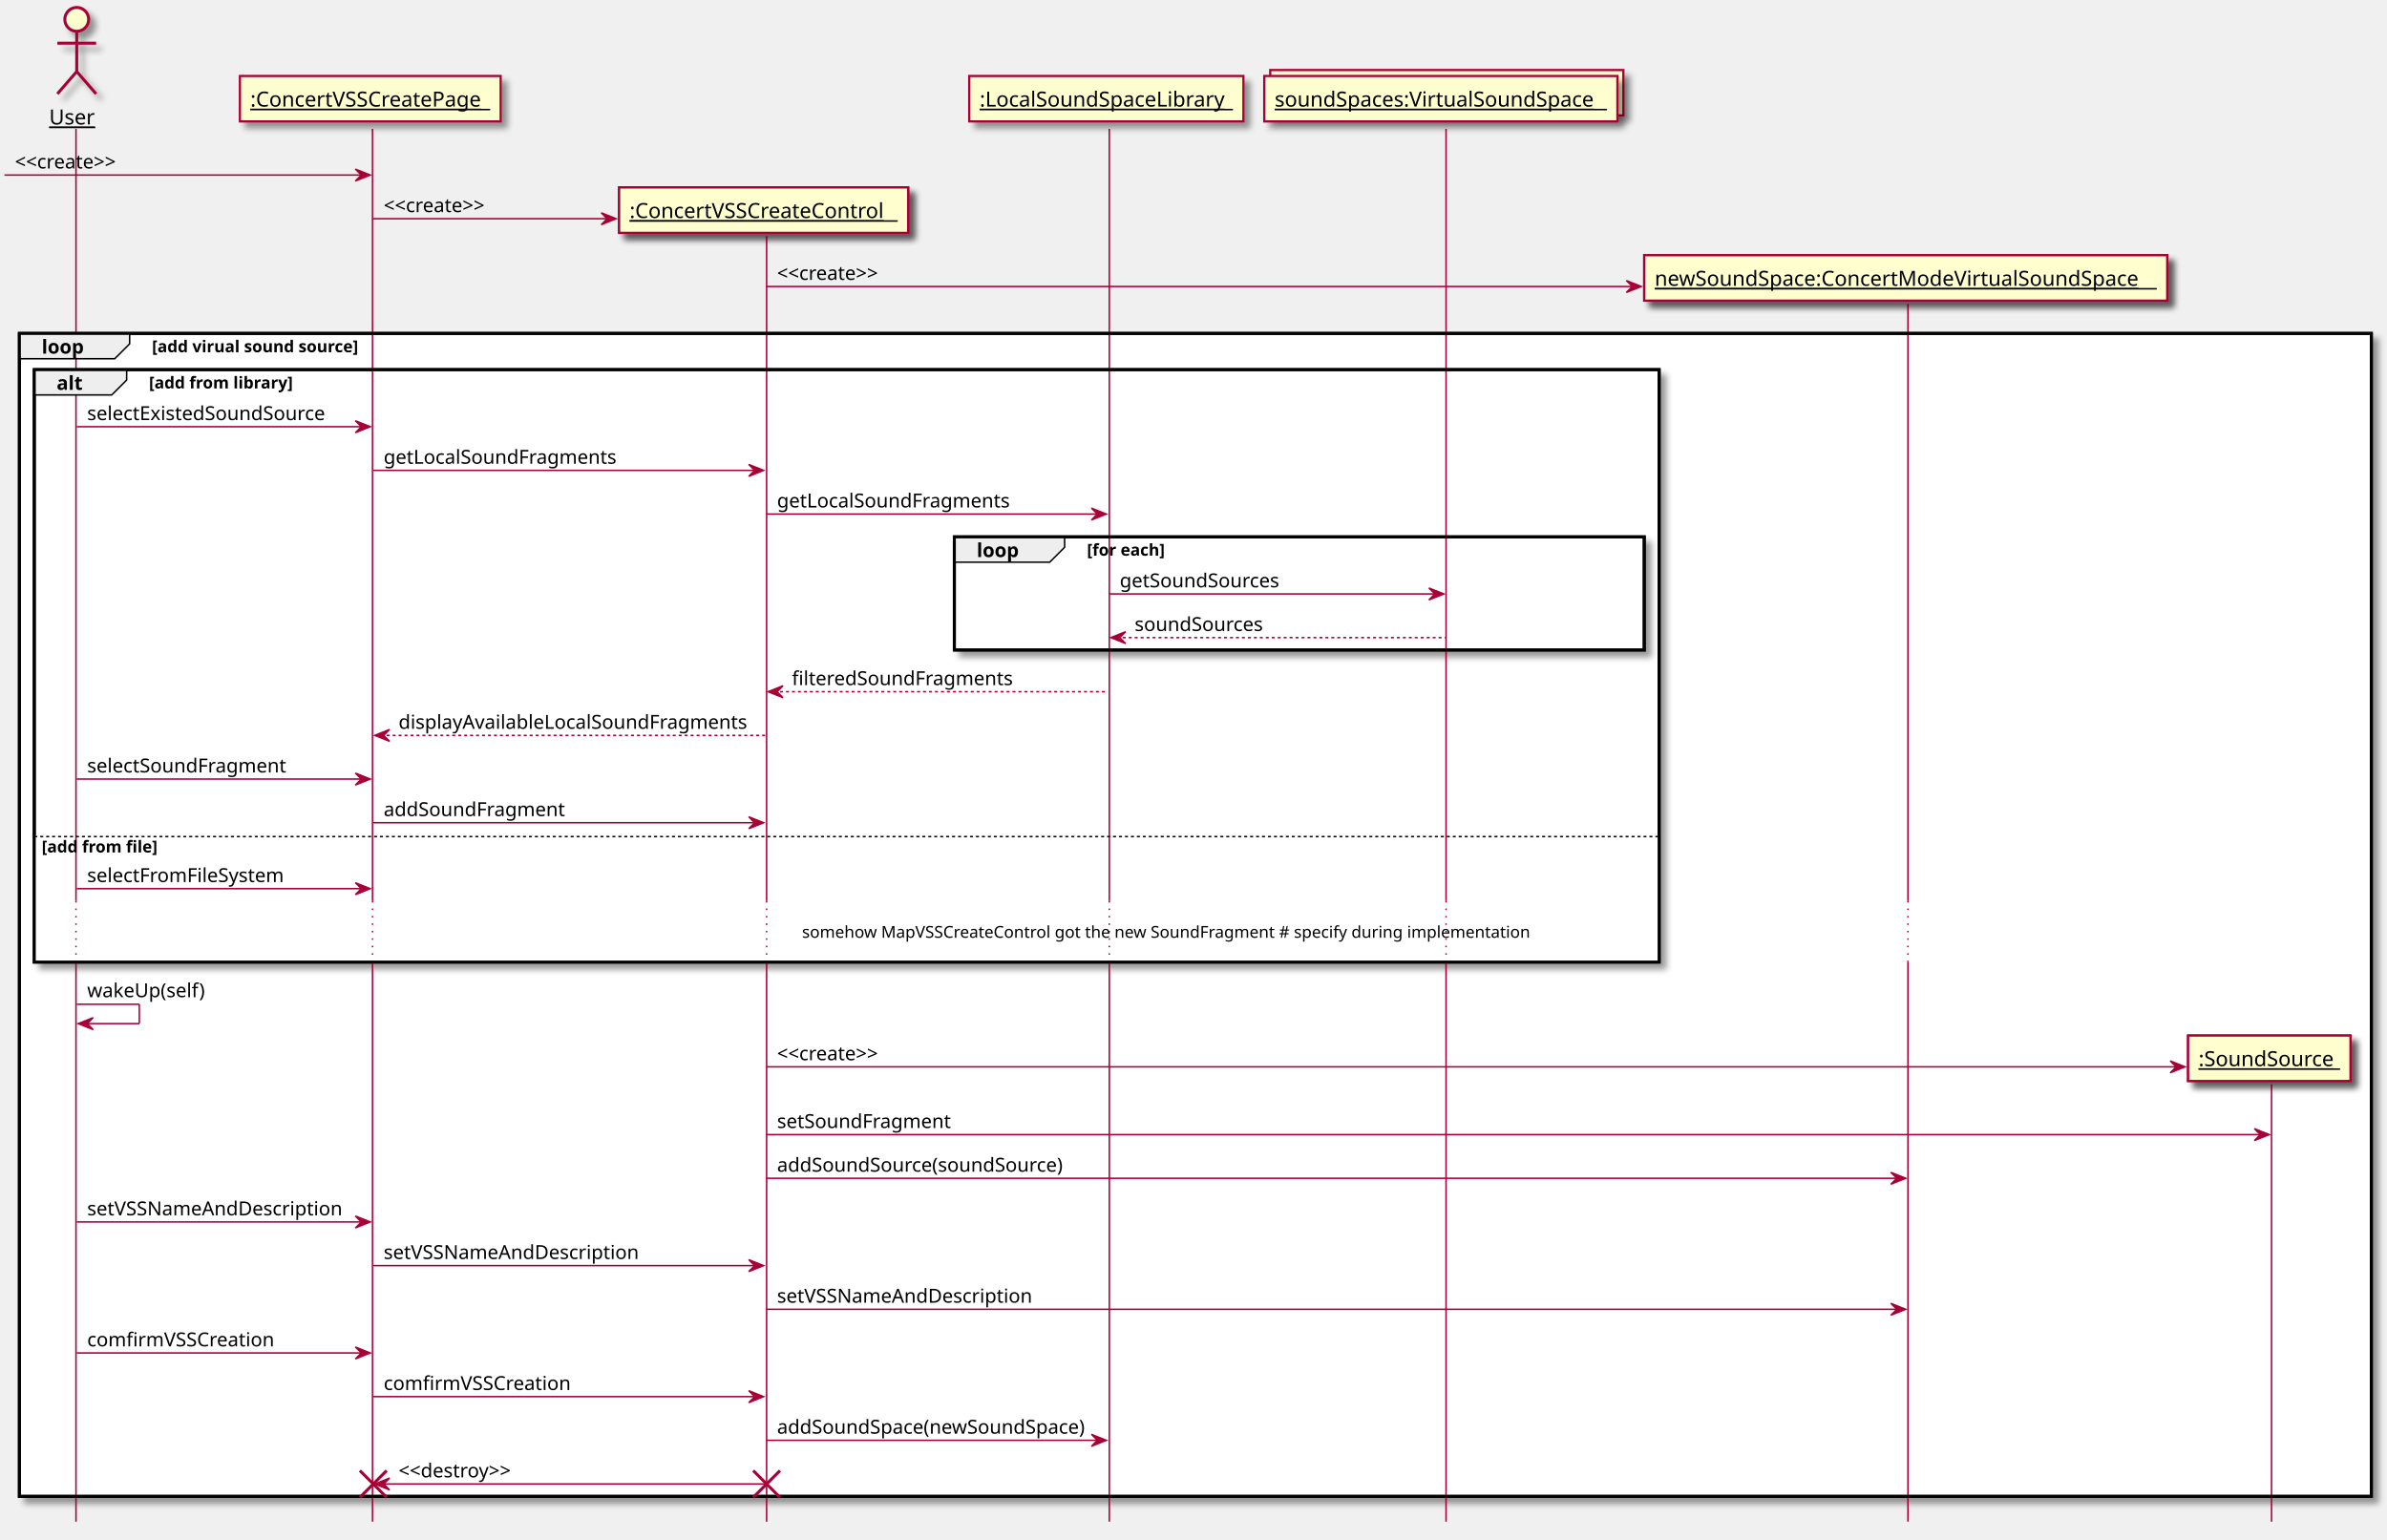
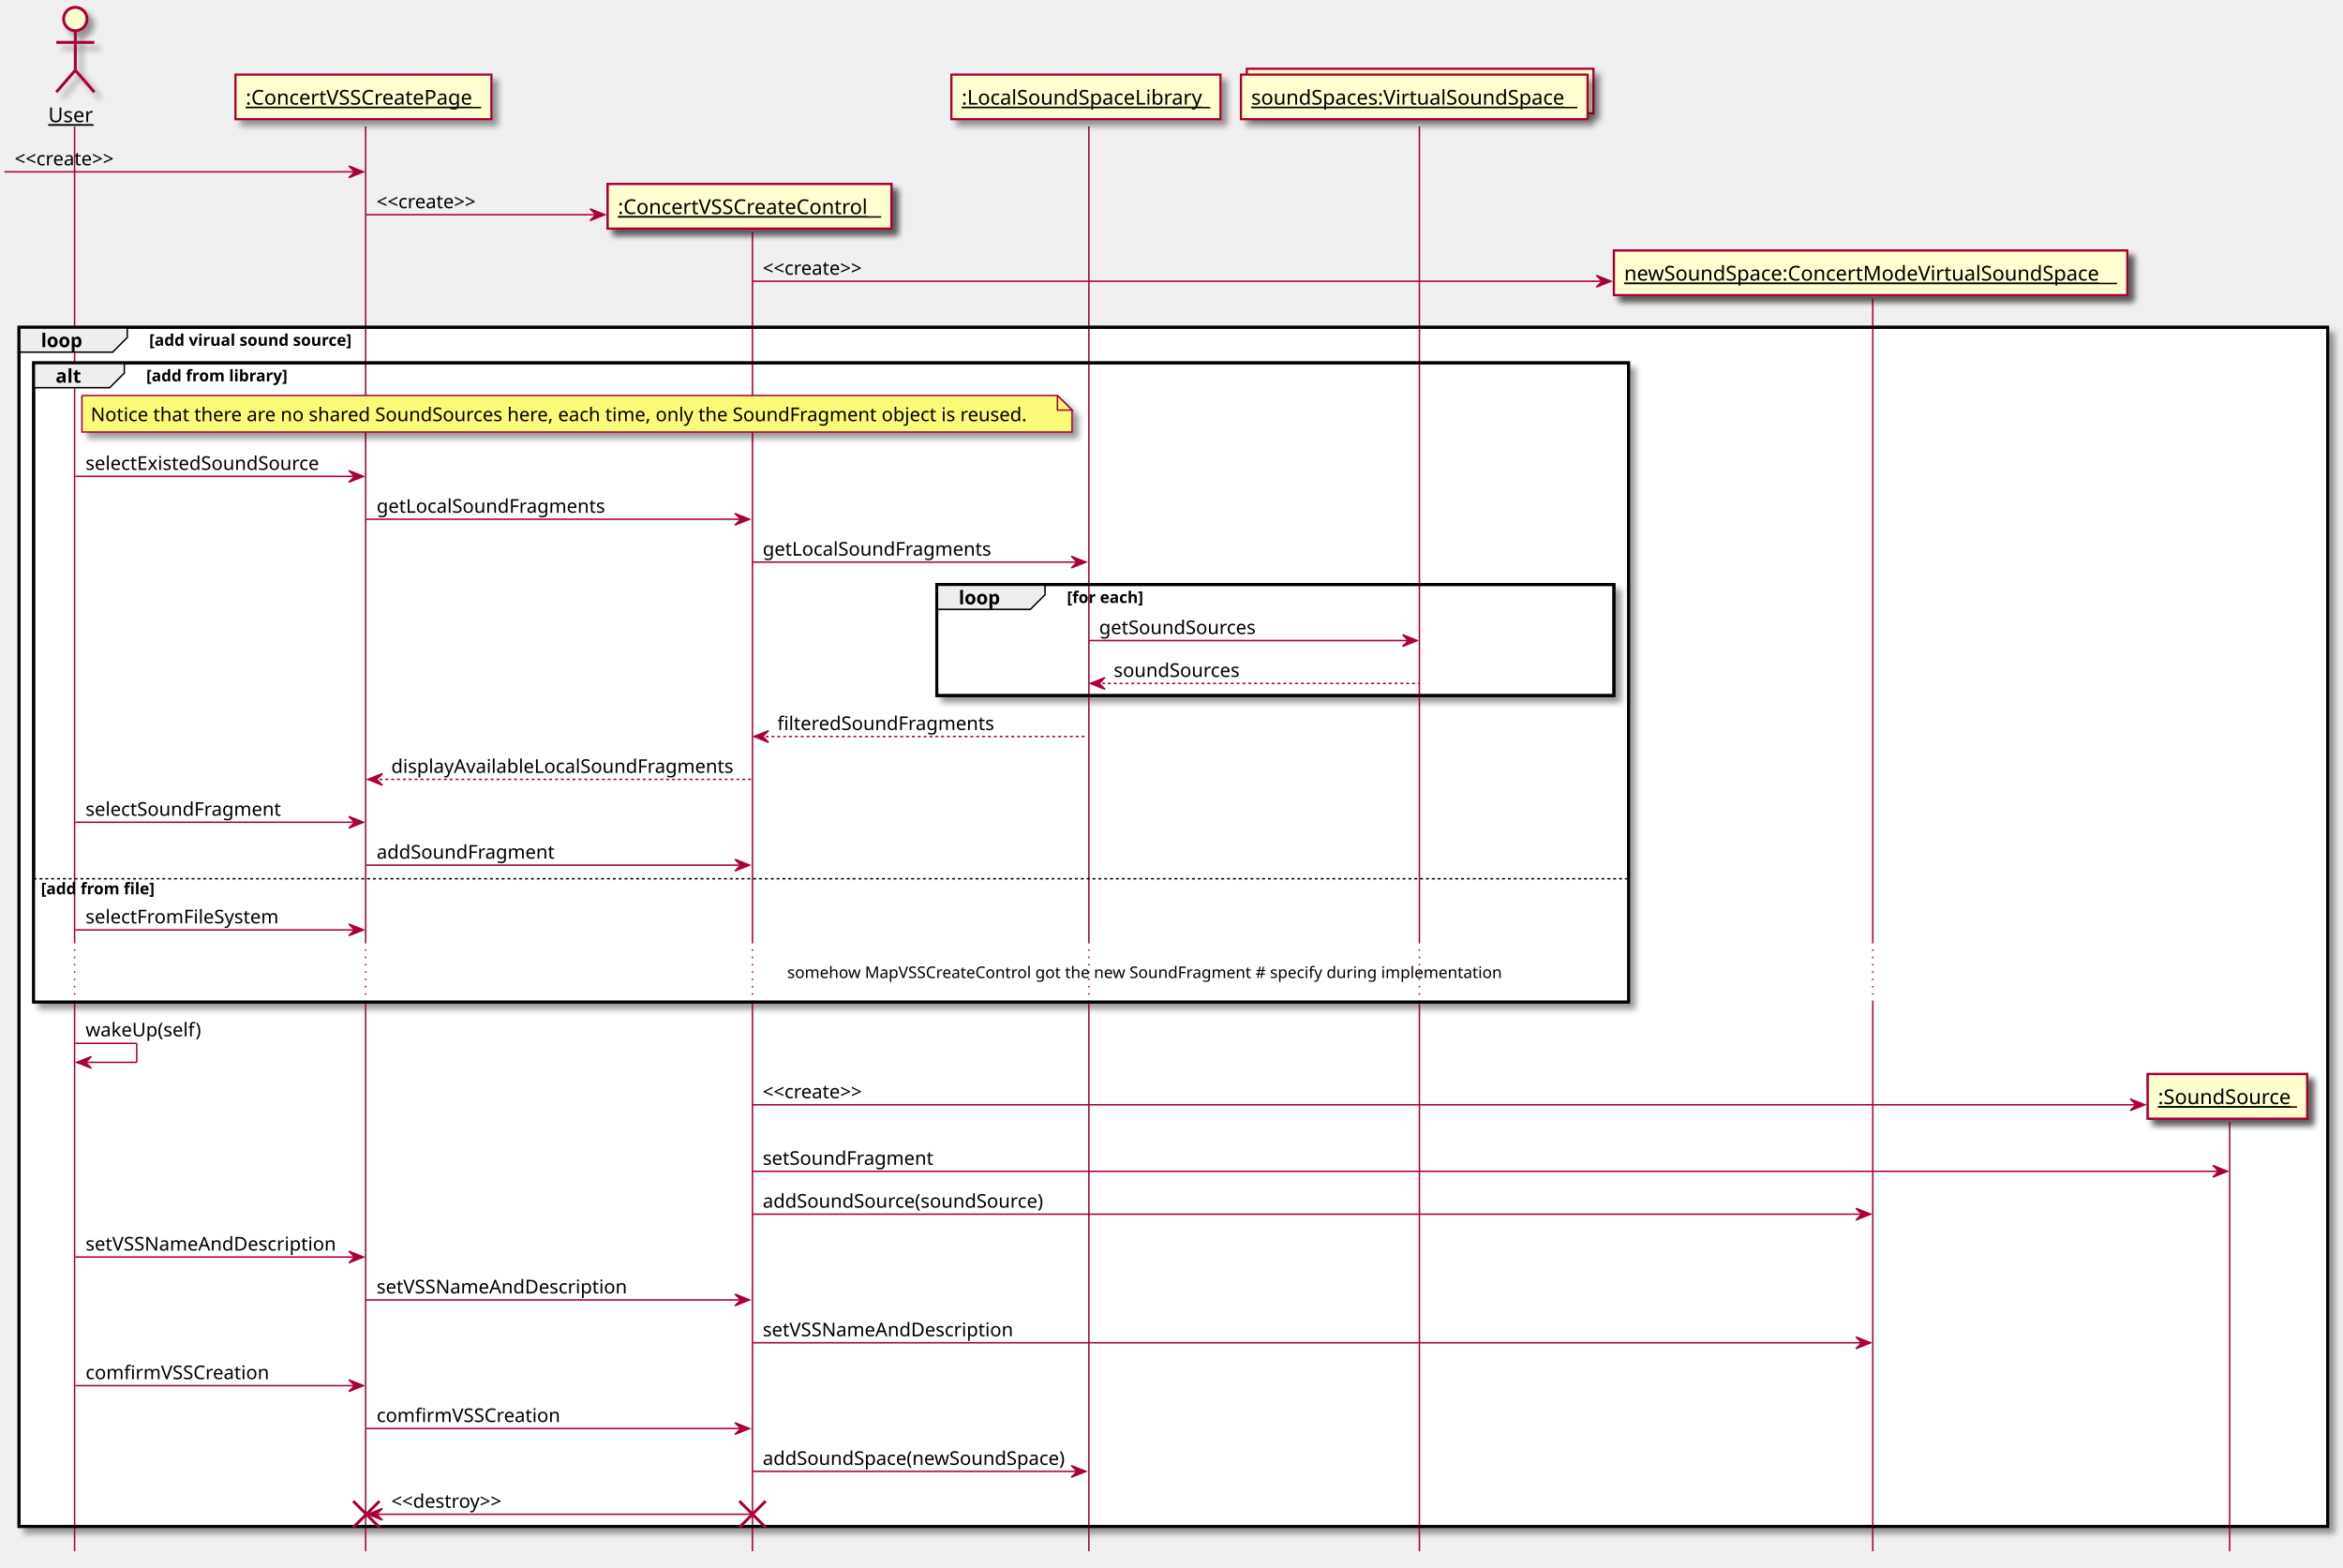
- <svg xmlns="http://www.w3.org/2000/svg" contentScriptType="application/ecmascript" contentStyleType="text/css" height="1033px" preserveAspectRatio="none" style="width:1602px;height:1033px;" version="1.1" viewBox="0 0 1602 1033" width="1602px" zoomAndPan="magnify">
+ <svg xmlns="http://www.w3.org/2000/svg" contentScriptType="application/ecmascript" contentStyleType="text/css" height="1072px" preserveAspectRatio="none" style="width:1602px;height:1072px;" version="1.1" viewBox="0 0 1602 1072" width="1602px" zoomAndPan="magnify">
  <defs>
-     <filter height="300%" id="f1fu39zg5xzdl0" width="300%" x="-1" y="-1">
+     <filter height="300%" id="fa913jz97z5wg" width="300%" x="-1" y="-1">
      <feGaussianBlur result="blurOut" stdDeviation="2.0" />
      <feColorMatrix in="blurOut" result="blurOut2" type="matrix" values="0 0 0 0 0 0 0 0 0 0 0 0 0 0 0 0 0 0 .4 0" />
      <feOffset dx="4.0" dy="4.0" in="blurOut2" result="blurOut3" />
      <feBlend in="SourceGraphic" in2="blurOut3" mode="normal" />
    </filter>
  </defs>
  <g>
-     <rect fill="#FEFECE" filter="url(#f1fu39zg5xzdl0)" height="30.488" style="stroke: #A80036; stroke-width: 1.5;" width="194" x="415.5" y="125.799" />
+     <rect fill="#FEFECE" filter="url(#fa913jz97z5wg)" height="30.488" style="stroke: #A80036; stroke-width: 1.5;" width="194" x="415.5" y="125.799" />
    <text fill="#000000" font-family="sans-serif" font-size="14" lengthAdjust="spacingAndGlyphs" text-decoration="underline" textLength="180" x="422.5" y="146.334">:ConcertVSSCreateControl</text>
    <line style="stroke: #000000; stroke-width: 1.0;" x1="422.5" x2="602.5" y1="148.334" y2="148.334" />
-     <rect fill="#FEFECE" filter="url(#f1fu39zg5xzdl0)" height="30.488" style="stroke: #A80036; stroke-width: 1.5;" width="351" x="1103.5" y="171.287" />
+     <rect fill="#FEFECE" filter="url(#fa913jz97z5wg)" height="30.488" style="stroke: #A80036; stroke-width: 1.5;" width="351" x="1103.5" y="171.287" />
    <text fill="#000000" font-family="sans-serif" font-size="14" lengthAdjust="spacingAndGlyphs" text-decoration="underline" textLength="337" x="1110.5" y="191.822">newSoundSpace:ConcertModeVirtualSoundSpace</text>
    <line style="stroke: #000000; stroke-width: 1.0;" x1="1110.5" x2="1447.5" y1="193.822" y2="193.822" />
-     <rect fill="#FFFFFF" filter="url(#f1fu39zg5xzdl0)" height="780.541" style="stroke: #000000; stroke-width: 2.0;" width="1578.5" x="13" y="223.775" />
-     <rect fill="#FFFFFF" filter="url(#f1fu39zg5xzdl0)" height="397.637" style="stroke: #000000; stroke-width: 2.0;" width="1090.5" x="23" y="248.086" />
-     <rect fill="#FFFFFF" filter="url(#f1fu39zg5xzdl0)" height="75.932" style="stroke: #000000; stroke-width: 2.0;" width="463" x="640.5" y="360.328" />
-     <rect fill="#FFFFFF" height="85.221" style="stroke: none; stroke-width: 1.0;" width="1090.5" x="23" y="560.502" />
-     <rect fill="#FEFECE" filter="url(#f1fu39zg5xzdl0)" height="30.488" style="stroke: #A80036; stroke-width: 1.5;" width="109" x="1468.5" y="695.033" />
-     <text fill="#000000" font-family="sans-serif" font-size="14" lengthAdjust="spacingAndGlyphs" text-decoration="underline" textLength="95" x="1475.5" y="715.568">:SoundSource</text>
-     <line style="stroke: #000000; stroke-width: 1.0;" x1="1475.5" x2="1570.5" y1="717.568" y2="717.568" />
-     <line style="stroke: #A80036; stroke-width: 1.0;" x1="51" x2="51" y1="86.488" y2="604.768" />
-     <line style="stroke: #A80036; stroke-width: 1.0; stroke-dasharray: 1.0,4.0;" x1="51" x2="51" y1="604.768" y2="645.723" />
-     <line style="stroke: #A80036; stroke-width: 1.0;" x1="51" x2="51" y1="645.723" y2="1021.316" />
-     <line style="stroke: #A80036; stroke-width: 1.0;" x1="250" x2="250" y1="86.488" y2="604.768" />
-     <line style="stroke: #A80036; stroke-width: 1.0; stroke-dasharray: 1.0,4.0;" x1="250" x2="250" y1="604.768" y2="645.723" />
-     <line style="stroke: #A80036; stroke-width: 1.0;" x1="250" x2="250" y1="645.723" y2="1021.316" />
-     <line style="stroke: #A80036; stroke-width: 1.0;" x1="514.5" x2="514.5" y1="158.543" y2="604.768" />
-     <line style="stroke: #A80036; stroke-width: 1.0; stroke-dasharray: 1.0,4.0;" x1="514.5" x2="514.5" y1="604.768" y2="645.723" />
-     <line style="stroke: #A80036; stroke-width: 1.0;" x1="514.5" x2="514.5" y1="645.723" y2="1021.316" />
-     <line style="stroke: #A80036; stroke-width: 1.0;" x1="744.5" x2="744.5" y1="86.488" y2="604.768" />
-     <line style="stroke: #A80036; stroke-width: 1.0; stroke-dasharray: 1.0,4.0;" x1="744.5" x2="744.5" y1="604.768" y2="645.723" />
-     <line style="stroke: #A80036; stroke-width: 1.0;" x1="744.5" x2="744.5" y1="645.723" y2="1021.316" />
-     <line style="stroke: #A80036; stroke-width: 1.0;" x1="970.5" x2="970.5" y1="86.488" y2="604.768" />
-     <line style="stroke: #A80036; stroke-width: 1.0; stroke-dasharray: 1.0,4.0;" x1="970.5" x2="970.5" y1="604.768" y2="645.723" />
-     <line style="stroke: #A80036; stroke-width: 1.0;" x1="970.5" x2="970.5" y1="645.723" y2="1021.316" />
-     <line style="stroke: #A80036; stroke-width: 1.0;" x1="1280.5" x2="1280.5" y1="204.031" y2="604.768" />
-     <line style="stroke: #A80036; stroke-width: 1.0; stroke-dasharray: 1.0,4.0;" x1="1280.5" x2="1280.5" y1="604.768" y2="645.723" />
-     <line style="stroke: #A80036; stroke-width: 1.0;" x1="1280.5" x2="1280.5" y1="645.723" y2="1021.316" />
-     <line style="stroke: #A80036; stroke-width: 1.0;" x1="1524.5" x2="1524.5" y1="727.777" y2="1021.316" />
+     <rect fill="#FFFFFF" filter="url(#fa913jz97z5wg)" height="819.852" style="stroke: #000000; stroke-width: 2.0;" width="1578.5" x="13" y="223.775" />
+     <rect fill="#FFFFFF" filter="url(#fa913jz97z5wg)" height="436.947" style="stroke: #000000; stroke-width: 2.0;" width="1090.5" x="23" y="248.086" />
+     <rect fill="#FFFFFF" filter="url(#fa913jz97z5wg)" height="75.932" style="stroke: #000000; stroke-width: 2.0;" width="463" x="640.5" y="399.639" />
+     <rect fill="#FFFFFF" height="85.221" style="stroke: none; stroke-width: 1.0;" width="1090.5" x="23" y="599.812" />
+     <rect fill="#FEFECE" filter="url(#fa913jz97z5wg)" height="30.488" style="stroke: #A80036; stroke-width: 1.5;" width="109" x="1468.5" y="734.344" />
+     <text fill="#000000" font-family="sans-serif" font-size="14" lengthAdjust="spacingAndGlyphs" text-decoration="underline" textLength="95" x="1475.5" y="754.879">:SoundSource</text>
+     <line style="stroke: #000000; stroke-width: 1.0;" x1="1475.5" x2="1570.5" y1="756.879" y2="756.879" />
+     <line style="stroke: #A80036; stroke-width: 1.0;" x1="51" x2="51" y1="86.488" y2="644.078" />
+     <line style="stroke: #A80036; stroke-width: 1.0; stroke-dasharray: 1.0,4.0;" x1="51" x2="51" y1="644.078" y2="685.033" />
+     <line style="stroke: #A80036; stroke-width: 1.0;" x1="51" x2="51" y1="685.033" y2="1060.627" />
+     <line style="stroke: #A80036; stroke-width: 1.0;" x1="250" x2="250" y1="86.488" y2="644.078" />
+     <line style="stroke: #A80036; stroke-width: 1.0; stroke-dasharray: 1.0,4.0;" x1="250" x2="250" y1="644.078" y2="685.033" />
+     <line style="stroke: #A80036; stroke-width: 1.0;" x1="250" x2="250" y1="685.033" y2="1060.627" />
+     <line style="stroke: #A80036; stroke-width: 1.0;" x1="514.5" x2="514.5" y1="158.543" y2="644.078" />
+     <line style="stroke: #A80036; stroke-width: 1.0; stroke-dasharray: 1.0,4.0;" x1="514.5" x2="514.5" y1="644.078" y2="685.033" />
+     <line style="stroke: #A80036; stroke-width: 1.0;" x1="514.5" x2="514.5" y1="685.033" y2="1060.627" />
+     <line style="stroke: #A80036; stroke-width: 1.0;" x1="744.5" x2="744.5" y1="86.488" y2="644.078" />
+     <line style="stroke: #A80036; stroke-width: 1.0; stroke-dasharray: 1.0,4.0;" x1="744.5" x2="744.5" y1="644.078" y2="685.033" />
+     <line style="stroke: #A80036; stroke-width: 1.0;" x1="744.5" x2="744.5" y1="685.033" y2="1060.627" />
+     <line style="stroke: #A80036; stroke-width: 1.0;" x1="970.5" x2="970.5" y1="86.488" y2="644.078" />
+     <line style="stroke: #A80036; stroke-width: 1.0; stroke-dasharray: 1.0,4.0;" x1="970.5" x2="970.5" y1="644.078" y2="685.033" />
+     <line style="stroke: #A80036; stroke-width: 1.0;" x1="970.5" x2="970.5" y1="685.033" y2="1060.627" />
+     <line style="stroke: #A80036; stroke-width: 1.0;" x1="1280.5" x2="1280.5" y1="204.031" y2="644.078" />
+     <line style="stroke: #A80036; stroke-width: 1.0; stroke-dasharray: 1.0,4.0;" x1="1280.5" x2="1280.5" y1="644.078" y2="685.033" />
+     <line style="stroke: #A80036; stroke-width: 1.0;" x1="1280.5" x2="1280.5" y1="685.033" y2="1060.627" />
+     <line style="stroke: #A80036; stroke-width: 1.0;" x1="1524.5" x2="1524.5" y1="767.088" y2="1060.627" />
    <text fill="#000000" font-family="sans-serif" font-size="14" lengthAdjust="spacingAndGlyphs" text-decoration="underline" textLength="31" x="33" y="83.535">User</text>
    <line style="stroke: #000000; stroke-width: 1.0;" x1="33" x2="64" y1="85.535" y2="85.535" />
-     <ellipse cx="51.5" cy="13" fill="#FEFECE" filter="url(#f1fu39zg5xzdl0)" rx="8" ry="8" style="stroke: #A80036; stroke-width: 2.0;" />
-     <path d="M51.5,21 L51.5,48 M38.5,29 L64.5,29 M51.5,48 L38.5,63 M51.5,48 L64.5,63 " fill="none" filter="url(#f1fu39zg5xzdl0)" style="stroke: #A80036; stroke-width: 2.0;" />
-     <rect fill="#FEFECE" filter="url(#f1fu39zg5xzdl0)" height="30.488" style="stroke: #A80036; stroke-width: 1.5;" width="175" x="161" y="51" />
+     <ellipse cx="51.5" cy="13" fill="#FEFECE" filter="url(#fa913jz97z5wg)" rx="8" ry="8" style="stroke: #A80036; stroke-width: 2.0;" />
+     <path d="M51.5,21 L51.5,48 M38.5,29 L64.5,29 M51.5,48 L38.5,63 M51.5,48 L64.5,63 " fill="none" filter="url(#fa913jz97z5wg)" style="stroke: #A80036; stroke-width: 2.0;" />
+     <rect fill="#FEFECE" filter="url(#fa913jz97z5wg)" height="30.488" style="stroke: #A80036; stroke-width: 1.5;" width="175" x="161" y="51" />
    <text fill="#000000" font-family="sans-serif" font-size="14" lengthAdjust="spacingAndGlyphs" text-decoration="underline" textLength="161" x="168" y="71.535">:ConcertVSSCreatePage</text>
    <line style="stroke: #000000; stroke-width: 1.0;" x1="168" x2="329" y1="73.535" y2="73.535" />
-     <rect fill="#FEFECE" filter="url(#f1fu39zg5xzdl0)" height="30.488" style="stroke: #A80036; stroke-width: 1.5;" width="184" x="650.5" y="51" />
+     <rect fill="#FEFECE" filter="url(#fa913jz97z5wg)" height="30.488" style="stroke: #A80036; stroke-width: 1.5;" width="184" x="650.5" y="51" />
    <text fill="#000000" font-family="sans-serif" font-size="14" lengthAdjust="spacingAndGlyphs" text-decoration="underline" textLength="170" x="657.5" y="71.535">:LocalSoundSpaceLibrary</text>
    <line style="stroke: #000000; stroke-width: 1.0;" x1="657.5" x2="827.5" y1="73.535" y2="73.535" />
-     <rect fill="#FEFECE" filter="url(#f1fu39zg5xzdl0)" height="30.488" style="stroke: #A80036; stroke-width: 1.5;" width="237" x="852.5" y="47" />
-     <rect fill="#FEFECE" filter="url(#f1fu39zg5xzdl0)" height="30.488" style="stroke: #A80036; stroke-width: 1.5;" width="237" x="848.5" y="51" />
+     <rect fill="#FEFECE" filter="url(#fa913jz97z5wg)" height="30.488" style="stroke: #A80036; stroke-width: 1.5;" width="237" x="852.5" y="47" />
+     <rect fill="#FEFECE" filter="url(#fa913jz97z5wg)" height="30.488" style="stroke: #A80036; stroke-width: 1.5;" width="237" x="848.5" y="51" />
    <text fill="#000000" font-family="sans-serif" font-size="14" lengthAdjust="spacingAndGlyphs" text-decoration="underline" textLength="223" x="855.5" y="71.535">soundSpaces:VirtualSoundSpace</text>
    <line style="stroke: #000000; stroke-width: 1.0;" x1="855.5" x2="1078.5" y1="73.535" y2="73.535" />
    <polygon fill="#A80036" points="238.5,113.488,248.5,117.488,238.5,121.488,242.5,117.488" style="stroke: #A80036; stroke-width: 1.0;" />
    <line style="stroke: #A80036; stroke-width: 1.0;" x1="3" x2="244.5" y1="117.488" y2="117.488" />
    <text fill="#000000" font-family="sans-serif" font-size="13" lengthAdjust="spacingAndGlyphs" textLength="78" x="10" y="113.057">&lt;&lt;create&gt;&gt;</text>
    <polygon fill="#A80036" points="403.5,142.799,413.5,146.799,403.5,150.799,407.5,146.799" style="stroke: #A80036; stroke-width: 1.0;" />
    <line style="stroke: #A80036; stroke-width: 1.0;" x1="250.5" x2="409.5" y1="146.799" y2="146.799" />
    <text fill="#000000" font-family="sans-serif" font-size="13" lengthAdjust="spacingAndGlyphs" textLength="78" x="257.5" y="142.367">&lt;&lt;create&gt;&gt;</text>
-     <rect fill="#FEFECE" filter="url(#f1fu39zg5xzdl0)" height="30.488" style="stroke: #A80036; stroke-width: 1.5;" width="194" x="415.5" y="125.799" />
+     <rect fill="#FEFECE" filter="url(#fa913jz97z5wg)" height="30.488" style="stroke: #A80036; stroke-width: 1.5;" width="194" x="415.5" y="125.799" />
    <text fill="#000000" font-family="sans-serif" font-size="14" lengthAdjust="spacingAndGlyphs" text-decoration="underline" textLength="180" x="422.5" y="146.334">:ConcertVSSCreateControl</text>
    <line style="stroke: #000000; stroke-width: 1.0;" x1="422.5" x2="602.5" y1="148.334" y2="148.334" />
    <polygon fill="#A80036" points="1091.5,188.287,1101.5,192.287,1091.5,196.287,1095.5,192.287" style="stroke: #A80036; stroke-width: 1.0;" />
    <line style="stroke: #A80036; stroke-width: 1.0;" x1="514.5" x2="1097.5" y1="192.287" y2="192.287" />
    <text fill="#000000" font-family="sans-serif" font-size="13" lengthAdjust="spacingAndGlyphs" textLength="78" x="521.5" y="187.856">&lt;&lt;create&gt;&gt;</text>
-     <rect fill="#FEFECE" filter="url(#f1fu39zg5xzdl0)" height="30.488" style="stroke: #A80036; stroke-width: 1.5;" width="351" x="1103.5" y="171.287" />
+     <rect fill="#FEFECE" filter="url(#fa913jz97z5wg)" height="30.488" style="stroke: #A80036; stroke-width: 1.5;" width="351" x="1103.5" y="171.287" />
    <text fill="#000000" font-family="sans-serif" font-size="14" lengthAdjust="spacingAndGlyphs" text-decoration="underline" textLength="337" x="1110.5" y="191.822">newSoundSpace:ConcertModeVirtualSoundSpace</text>
    <line style="stroke: #000000; stroke-width: 1.0;" x1="1110.5" x2="1447.5" y1="193.822" y2="193.822" />
    <path d="M13,223.775 L87,223.775 L87,230.775 L77,240.775 L13,240.775 L13,223.775 " fill="#EEEEEE" style="stroke: #000000; stroke-width: 1.0;" />
-     <rect fill="none" height="780.541" style="stroke: #000000; stroke-width: 2.0;" width="1578.5" x="13" y="223.775" />
+     <rect fill="none" height="819.852" style="stroke: #000000; stroke-width: 2.0;" width="1578.5" x="13" y="223.775" />
    <text fill="#000000" font-family="sans-serif" font-size="13" font-weight="bold" lengthAdjust="spacingAndGlyphs" textLength="29" x="28" y="237.344">loop</text>
    <text fill="#000000" font-family="sans-serif" font-size="11" font-weight="bold" lengthAdjust="spacingAndGlyphs" textLength="144" x="102" y="236.41">[add virual sound source]</text>
    <path d="M23,248.086 L85,248.086 L85,255.086 L75,265.086 L23,265.086 L23,248.086 " fill="#EEEEEE" style="stroke: #000000; stroke-width: 1.0;" />
-     <rect fill="none" height="397.637" style="stroke: #000000; stroke-width: 2.0;" width="1090.5" x="23" y="248.086" />
+     <rect fill="none" height="436.947" style="stroke: #000000; stroke-width: 2.0;" width="1090.5" x="23" y="248.086" />
    <text fill="#000000" font-family="sans-serif" font-size="13" font-weight="bold" lengthAdjust="spacingAndGlyphs" textLength="17" x="38" y="261.654">alt</text>
    <text fill="#000000" font-family="sans-serif" font-size="11" font-weight="bold" lengthAdjust="spacingAndGlyphs" textLength="101" x="100" y="260.721">[add from library]</text>
-     <polygon fill="#A80036" points="238.5,282.397,248.5,286.397,238.5,290.397,242.5,286.397" style="stroke: #A80036; stroke-width: 1.0;" />
-     <line style="stroke: #A80036; stroke-width: 1.0;" x1="51.5" x2="244.5" y1="286.397" y2="286.397" />
-     <text fill="#000000" font-family="sans-serif" font-size="13" lengthAdjust="spacingAndGlyphs" textLength="164" x="58.5" y="281.965">selectExistedSoundSource</text>
-     <polygon fill="#A80036" points="502.5,311.707,512.5,315.707,502.5,319.707,506.5,315.707" style="stroke: #A80036; stroke-width: 1.0;" />
-     <line style="stroke: #A80036; stroke-width: 1.0;" x1="250.5" x2="508.5" y1="315.707" y2="315.707" />
-     <text fill="#000000" font-family="sans-serif" font-size="13" lengthAdjust="spacingAndGlyphs" textLength="158" x="257.5" y="311.275">getLocalSoundFragments</text>
-     <polygon fill="#A80036" points="732.5,341.018,742.5,345.018,732.5,349.018,736.5,345.018" style="stroke: #A80036; stroke-width: 1.0;" />
-     <line style="stroke: #A80036; stroke-width: 1.0;" x1="514.5" x2="738.5" y1="345.018" y2="345.018" />
-     <text fill="#000000" font-family="sans-serif" font-size="13" lengthAdjust="spacingAndGlyphs" textLength="158" x="521.5" y="340.586">getLocalSoundFragments</text>
-     <path d="M640.5,360.328 L714.5,360.328 L714.5,367.328 L704.5,377.328 L640.5,377.328 L640.5,360.328 " fill="#EEEEEE" style="stroke: #000000; stroke-width: 1.0;" />
-     <rect fill="none" height="75.932" style="stroke: #000000; stroke-width: 2.0;" width="463" x="640.5" y="360.328" />
-     <text fill="#000000" font-family="sans-serif" font-size="13" font-weight="bold" lengthAdjust="spacingAndGlyphs" textLength="29" x="655.5" y="373.897">loop</text>
-     <text fill="#000000" font-family="sans-serif" font-size="11" font-weight="bold" lengthAdjust="spacingAndGlyphs" textLength="54" x="729.5" y="372.963">[for each]</text>
-     <polygon fill="#A80036" points="959,394.639,969,398.639,959,402.639,963,398.639" style="stroke: #A80036; stroke-width: 1.0;" />
-     <line style="stroke: #A80036; stroke-width: 1.0;" x1="744.5" x2="965" y1="398.639" y2="398.639" />
-     <text fill="#000000" font-family="sans-serif" font-size="13" lengthAdjust="spacingAndGlyphs" textLength="108" x="751.5" y="394.207">getSoundSources</text>
-     <polygon fill="#A80036" points="755.5,423.949,745.5,427.949,755.5,431.949,751.5,427.949" style="stroke: #A80036; stroke-width: 1.0;" />
-     <line style="stroke: #A80036; stroke-width: 1.0; stroke-dasharray: 2.0,2.0;" x1="749.5" x2="970" y1="427.949" y2="427.949" />
-     <text fill="#000000" font-family="sans-serif" font-size="13" lengthAdjust="spacingAndGlyphs" textLength="88" x="761.5" y="423.518">soundSources</text>
-     <polygon fill="#A80036" points="525.5,460.26,515.5,464.26,525.5,468.26,521.5,464.26" style="stroke: #A80036; stroke-width: 1.0;" />
-     <line style="stroke: #A80036; stroke-width: 1.0; stroke-dasharray: 2.0,2.0;" x1="519.5" x2="743.5" y1="464.26" y2="464.26" />
-     <text fill="#000000" font-family="sans-serif" font-size="13" lengthAdjust="spacingAndGlyphs" textLength="150" x="531.5" y="459.828">filteredSoundFragments</text>
-     <polygon fill="#A80036" points="261.5,489.57,251.5,493.57,261.5,497.57,257.5,493.57" style="stroke: #A80036; stroke-width: 1.0;" />
-     <line style="stroke: #A80036; stroke-width: 1.0; stroke-dasharray: 2.0,2.0;" x1="255.5" x2="513.5" y1="493.57" y2="493.57" />
-     <text fill="#000000" font-family="sans-serif" font-size="13" lengthAdjust="spacingAndGlyphs" textLength="240" x="267.5" y="489.139">displayAvailableLocalSoundFragments</text>
-     <polygon fill="#A80036" points="238.5,518.881,248.5,522.881,238.5,526.881,242.5,522.881" style="stroke: #A80036; stroke-width: 1.0;" />
-     <line style="stroke: #A80036; stroke-width: 1.0;" x1="51.5" x2="244.5" y1="522.881" y2="522.881" />
-     <text fill="#000000" font-family="sans-serif" font-size="13" lengthAdjust="spacingAndGlyphs" textLength="135" x="58.5" y="518.449">selectSoundFragment</text>
-     <polygon fill="#A80036" points="502.5,548.191,512.5,552.191,502.5,556.191,506.5,552.191" style="stroke: #A80036; stroke-width: 1.0;" />
-     <line style="stroke: #A80036; stroke-width: 1.0;" x1="250.5" x2="508.5" y1="552.191" y2="552.191" />
-     <text fill="#000000" font-family="sans-serif" font-size="13" lengthAdjust="spacingAndGlyphs" textLength="121" x="257.5" y="547.76">addSoundFragment</text>
-     <line style="stroke: #000000; stroke-width: 1.0; stroke-dasharray: 2.0,2.0;" x1="23" x2="1113.5" y1="561.502" y2="561.502" />
-     <text fill="#000000" font-family="sans-serif" font-size="11" font-weight="bold" lengthAdjust="spacingAndGlyphs" textLength="83" x="28" y="572.137">[add from file]</text>
-     <polygon fill="#A80036" points="238.5,592.457,248.5,596.457,238.5,600.457,242.5,596.457" style="stroke: #A80036; stroke-width: 1.0;" />
-     <line style="stroke: #A80036; stroke-width: 1.0;" x1="51.5" x2="244.5" y1="596.457" y2="596.457" />
-     <text fill="#000000" font-family="sans-serif" font-size="13" lengthAdjust="spacingAndGlyphs" textLength="136" x="58.5" y="592.025">selectFromFileSystem</text>
-     <text fill="#000000" font-family="sans-serif" font-size="11" lengthAdjust="spacingAndGlyphs" textLength="500" x="538.25" y="629.402">somehow MapVSSCreateControl got the new SoundFragment # specify during implementation</text>
-     <line style="stroke: #A80036; stroke-width: 1.0;" x1="51.5" x2="93.5" y1="674.033" y2="674.033" />
-     <line style="stroke: #A80036; stroke-width: 1.0;" x1="93.5" x2="93.5" y1="674.033" y2="687.033" />
-     <line style="stroke: #A80036; stroke-width: 1.0;" x1="52.5" x2="93.5" y1="687.033" y2="687.033" />
-     <polygon fill="#A80036" points="62.5,683.033,52.5,687.033,62.5,691.033,58.5,687.033" style="stroke: #A80036; stroke-width: 1.0;" />
-     <text fill="#000000" font-family="sans-serif" font-size="13" lengthAdjust="spacingAndGlyphs" textLength="80" x="58.5" y="669.291">wakeUp(self)</text>
-     <polygon fill="#A80036" points="1456.5,712.033,1466.5,716.033,1456.5,720.033,1460.5,716.033" style="stroke: #A80036; stroke-width: 1.0;" />
-     <line style="stroke: #A80036; stroke-width: 1.0;" x1="514.5" x2="1462.5" y1="716.033" y2="716.033" />
-     <text fill="#000000" font-family="sans-serif" font-size="13" lengthAdjust="spacingAndGlyphs" textLength="78" x="521.5" y="711.602">&lt;&lt;create&gt;&gt;</text>
-     <rect fill="#FEFECE" filter="url(#f1fu39zg5xzdl0)" height="30.488" style="stroke: #A80036; stroke-width: 1.5;" width="109" x="1468.5" y="695.033" />
-     <text fill="#000000" font-family="sans-serif" font-size="14" lengthAdjust="spacingAndGlyphs" text-decoration="underline" textLength="95" x="1475.5" y="715.568">:SoundSource</text>
-     <line style="stroke: #000000; stroke-width: 1.0;" x1="1475.5" x2="1570.5" y1="717.568" y2="717.568" />
-     <polygon fill="#A80036" points="1513,757.521,1523,761.521,1513,765.521,1517,761.521" style="stroke: #A80036; stroke-width: 1.0;" />
-     <line style="stroke: #A80036; stroke-width: 1.0;" x1="514.5" x2="1519" y1="761.521" y2="761.521" />
-     <text fill="#000000" font-family="sans-serif" font-size="13" lengthAdjust="spacingAndGlyphs" textLength="117" x="521.5" y="757.09">setSoundFragment</text>
-     <polygon fill="#A80036" points="1269,786.832,1279,790.832,1269,794.832,1273,790.832" style="stroke: #A80036; stroke-width: 1.0;" />
-     <line style="stroke: #A80036; stroke-width: 1.0;" x1="514.5" x2="1275" y1="790.832" y2="790.832" />
-     <text fill="#000000" font-family="sans-serif" font-size="13" lengthAdjust="spacingAndGlyphs" textLength="193" x="521.5" y="786.4">addSoundSource(soundSource)</text>
-     <polygon fill="#A80036" points="238.5,816.143,248.5,820.143,238.5,824.143,242.5,820.143" style="stroke: #A80036; stroke-width: 1.0;" />
-     <line style="stroke: #A80036; stroke-width: 1.0;" x1="51.5" x2="244.5" y1="820.143" y2="820.143" />
-     <text fill="#000000" font-family="sans-serif" font-size="13" lengthAdjust="spacingAndGlyphs" textLength="175" x="58.5" y="815.711">setVSSNameAndDescription</text>
-     <polygon fill="#A80036" points="502.5,845.453,512.5,849.453,502.5,853.453,506.5,849.453" style="stroke: #A80036; stroke-width: 1.0;" />
-     <line style="stroke: #A80036; stroke-width: 1.0;" x1="250.5" x2="508.5" y1="849.453" y2="849.453" />
-     <text fill="#000000" font-family="sans-serif" font-size="13" lengthAdjust="spacingAndGlyphs" textLength="175" x="257.5" y="845.021">setVSSNameAndDescription</text>
-     <polygon fill="#A80036" points="1269,874.764,1279,878.764,1269,882.764,1273,878.764" style="stroke: #A80036; stroke-width: 1.0;" />
-     <line style="stroke: #A80036; stroke-width: 1.0;" x1="514.5" x2="1275" y1="878.764" y2="878.764" />
-     <text fill="#000000" font-family="sans-serif" font-size="13" lengthAdjust="spacingAndGlyphs" textLength="175" x="521.5" y="874.332">setVSSNameAndDescription</text>
-     <polygon fill="#A80036" points="238.5,904.074,248.5,908.074,238.5,912.074,242.5,908.074" style="stroke: #A80036; stroke-width: 1.0;" />
-     <line style="stroke: #A80036; stroke-width: 1.0;" x1="51.5" x2="244.5" y1="908.074" y2="908.074" />
-     <text fill="#000000" font-family="sans-serif" font-size="13" lengthAdjust="spacingAndGlyphs" textLength="128" x="58.5" y="903.643">comfirmVSSCreation</text>
-     <polygon fill="#A80036" points="502.5,933.385,512.5,937.385,502.5,941.385,506.5,937.385" style="stroke: #A80036; stroke-width: 1.0;" />
-     <line style="stroke: #A80036; stroke-width: 1.0;" x1="250.5" x2="508.5" y1="937.385" y2="937.385" />
-     <text fill="#000000" font-family="sans-serif" font-size="13" lengthAdjust="spacingAndGlyphs" textLength="128" x="257.5" y="932.953">comfirmVSSCreation</text>
-     <polygon fill="#A80036" points="732.5,962.695,742.5,966.695,732.5,970.695,736.5,966.695" style="stroke: #A80036; stroke-width: 1.0;" />
-     <line style="stroke: #A80036; stroke-width: 1.0;" x1="514.5" x2="738.5" y1="966.695" y2="966.695" />
-     <text fill="#000000" font-family="sans-serif" font-size="13" lengthAdjust="spacingAndGlyphs" textLength="206" x="521.5" y="962.264">addSoundSpace(newSoundSpace)</text>
-     <polygon fill="#A80036" points="261.5,992.006,251.5,996.006,261.5,1000.006,257.5,996.006" style="stroke: #A80036; stroke-width: 1.0;" />
-     <line style="stroke: #A80036; stroke-width: 1.0;" x1="255.5" x2="513.5" y1="996.006" y2="996.006" />
-     <text fill="#000000" font-family="sans-serif" font-size="13" lengthAdjust="spacingAndGlyphs" textLength="87" x="267.5" y="991.574">&lt;&lt;destroy&gt;&gt;</text>
-     <line style="stroke: #A80036; stroke-width: 2.0;" x1="241.5" x2="259.5" y1="987.006" y2="1005.006" />
-     <line style="stroke: #A80036; stroke-width: 2.0;" x1="241.5" x2="259.5" y1="1005.006" y2="987.006" />
-     <line style="stroke: #A80036; stroke-width: 2.0;" x1="505.5" x2="523.5" y1="987.006" y2="1005.006" />
-     <line style="stroke: #A80036; stroke-width: 2.0;" x1="505.5" x2="523.5" y1="1005.006" y2="987.006" />
+     <path d="M56,270.397 L56,295.397 L733,295.397 L733,280.397 L723,270.397 L56,270.397 " fill="#FBFB77" filter="url(#fa913jz97z5wg)" style="stroke: #A80036; stroke-width: 1.0;" />
+     <path d="M723,270.397 L723,280.397 L733,280.397 L723,270.397 " fill="#FBFB77" style="stroke: #A80036; stroke-width: 1.0;" />
+     <text fill="#000000" font-family="sans-serif" font-size="13" lengthAdjust="spacingAndGlyphs" textLength="656" x="62" y="287.965">Notice that there are no shared SoundSources here, each time, only the SoundFragment object is reused.</text>
+     <polygon fill="#A80036" points="238.5,321.707,248.5,325.707,238.5,329.707,242.5,325.707" style="stroke: #A80036; stroke-width: 1.0;" />
+     <line style="stroke: #A80036; stroke-width: 1.0;" x1="51.5" x2="244.5" y1="325.707" y2="325.707" />
+     <text fill="#000000" font-family="sans-serif" font-size="13" lengthAdjust="spacingAndGlyphs" textLength="164" x="58.5" y="321.275">selectExistedSoundSource</text>
+     <polygon fill="#A80036" points="502.5,351.018,512.5,355.018,502.5,359.018,506.5,355.018" style="stroke: #A80036; stroke-width: 1.0;" />
+     <line style="stroke: #A80036; stroke-width: 1.0;" x1="250.5" x2="508.5" y1="355.018" y2="355.018" />
+     <text fill="#000000" font-family="sans-serif" font-size="13" lengthAdjust="spacingAndGlyphs" textLength="158" x="257.5" y="350.586">getLocalSoundFragments</text>
+     <polygon fill="#A80036" points="732.5,380.328,742.5,384.328,732.5,388.328,736.5,384.328" style="stroke: #A80036; stroke-width: 1.0;" />
+     <line style="stroke: #A80036; stroke-width: 1.0;" x1="514.5" x2="738.5" y1="384.328" y2="384.328" />
+     <text fill="#000000" font-family="sans-serif" font-size="13" lengthAdjust="spacingAndGlyphs" textLength="158" x="521.5" y="379.897">getLocalSoundFragments</text>
+     <path d="M640.5,399.639 L714.5,399.639 L714.5,406.639 L704.5,416.639 L640.5,416.639 L640.5,399.639 " fill="#EEEEEE" style="stroke: #000000; stroke-width: 1.0;" />
+     <rect fill="none" height="75.932" style="stroke: #000000; stroke-width: 2.0;" width="463" x="640.5" y="399.639" />
+     <text fill="#000000" font-family="sans-serif" font-size="13" font-weight="bold" lengthAdjust="spacingAndGlyphs" textLength="29" x="655.5" y="413.207">loop</text>
+     <text fill="#000000" font-family="sans-serif" font-size="11" font-weight="bold" lengthAdjust="spacingAndGlyphs" textLength="54" x="729.5" y="412.273">[for each]</text>
+     <polygon fill="#A80036" points="959,433.949,969,437.949,959,441.949,963,437.949" style="stroke: #A80036; stroke-width: 1.0;" />
+     <line style="stroke: #A80036; stroke-width: 1.0;" x1="744.5" x2="965" y1="437.949" y2="437.949" />
+     <text fill="#000000" font-family="sans-serif" font-size="13" lengthAdjust="spacingAndGlyphs" textLength="108" x="751.5" y="433.518">getSoundSources</text>
+     <polygon fill="#A80036" points="755.5,463.26,745.5,467.26,755.5,471.26,751.5,467.26" style="stroke: #A80036; stroke-width: 1.0;" />
+     <line style="stroke: #A80036; stroke-width: 1.0; stroke-dasharray: 2.0,2.0;" x1="749.5" x2="970" y1="467.26" y2="467.26" />
+     <text fill="#000000" font-family="sans-serif" font-size="13" lengthAdjust="spacingAndGlyphs" textLength="88" x="761.5" y="462.828">soundSources</text>
+     <polygon fill="#A80036" points="525.5,499.57,515.5,503.57,525.5,507.57,521.5,503.57" style="stroke: #A80036; stroke-width: 1.0;" />
+     <line style="stroke: #A80036; stroke-width: 1.0; stroke-dasharray: 2.0,2.0;" x1="519.5" x2="743.5" y1="503.57" y2="503.57" />
+     <text fill="#000000" font-family="sans-serif" font-size="13" lengthAdjust="spacingAndGlyphs" textLength="150" x="531.5" y="499.139">filteredSoundFragments</text>
+     <polygon fill="#A80036" points="261.5,528.881,251.5,532.881,261.5,536.881,257.5,532.881" style="stroke: #A80036; stroke-width: 1.0;" />
+     <line style="stroke: #A80036; stroke-width: 1.0; stroke-dasharray: 2.0,2.0;" x1="255.5" x2="513.5" y1="532.881" y2="532.881" />
+     <text fill="#000000" font-family="sans-serif" font-size="13" lengthAdjust="spacingAndGlyphs" textLength="240" x="267.5" y="528.449">displayAvailableLocalSoundFragments</text>
+     <polygon fill="#A80036" points="238.5,558.191,248.5,562.191,238.5,566.191,242.5,562.191" style="stroke: #A80036; stroke-width: 1.0;" />
+     <line style="stroke: #A80036; stroke-width: 1.0;" x1="51.5" x2="244.5" y1="562.191" y2="562.191" />
+     <text fill="#000000" font-family="sans-serif" font-size="13" lengthAdjust="spacingAndGlyphs" textLength="135" x="58.5" y="557.76">selectSoundFragment</text>
+     <polygon fill="#A80036" points="502.5,587.502,512.5,591.502,502.5,595.502,506.5,591.502" style="stroke: #A80036; stroke-width: 1.0;" />
+     <line style="stroke: #A80036; stroke-width: 1.0;" x1="250.5" x2="508.5" y1="591.502" y2="591.502" />
+     <text fill="#000000" font-family="sans-serif" font-size="13" lengthAdjust="spacingAndGlyphs" textLength="121" x="257.5" y="587.07">addSoundFragment</text>
+     <line style="stroke: #000000; stroke-width: 1.0; stroke-dasharray: 2.0,2.0;" x1="23" x2="1113.5" y1="600.812" y2="600.812" />
+     <text fill="#000000" font-family="sans-serif" font-size="11" font-weight="bold" lengthAdjust="spacingAndGlyphs" textLength="83" x="28" y="611.447">[add from file]</text>
+     <polygon fill="#A80036" points="238.5,631.768,248.5,635.768,238.5,639.768,242.5,635.768" style="stroke: #A80036; stroke-width: 1.0;" />
+     <line style="stroke: #A80036; stroke-width: 1.0;" x1="51.5" x2="244.5" y1="635.768" y2="635.768" />
+     <text fill="#000000" font-family="sans-serif" font-size="13" lengthAdjust="spacingAndGlyphs" textLength="136" x="58.5" y="631.336">selectFromFileSystem</text>
+     <text fill="#000000" font-family="sans-serif" font-size="11" lengthAdjust="spacingAndGlyphs" textLength="500" x="538.25" y="668.713">somehow MapVSSCreateControl got the new SoundFragment # specify during implementation</text>
+     <line style="stroke: #A80036; stroke-width: 1.0;" x1="51.5" x2="93.5" y1="713.344" y2="713.344" />
+     <line style="stroke: #A80036; stroke-width: 1.0;" x1="93.5" x2="93.5" y1="713.344" y2="726.344" />
+     <line style="stroke: #A80036; stroke-width: 1.0;" x1="52.5" x2="93.5" y1="726.344" y2="726.344" />
+     <polygon fill="#A80036" points="62.5,722.344,52.5,726.344,62.5,730.344,58.5,726.344" style="stroke: #A80036; stroke-width: 1.0;" />
+     <text fill="#000000" font-family="sans-serif" font-size="13" lengthAdjust="spacingAndGlyphs" textLength="80" x="58.5" y="708.602">wakeUp(self)</text>
+     <polygon fill="#A80036" points="1456.5,751.344,1466.5,755.344,1456.5,759.344,1460.5,755.344" style="stroke: #A80036; stroke-width: 1.0;" />
+     <line style="stroke: #A80036; stroke-width: 1.0;" x1="514.5" x2="1462.5" y1="755.344" y2="755.344" />
+     <text fill="#000000" font-family="sans-serif" font-size="13" lengthAdjust="spacingAndGlyphs" textLength="78" x="521.5" y="750.912">&lt;&lt;create&gt;&gt;</text>
+     <rect fill="#FEFECE" filter="url(#fa913jz97z5wg)" height="30.488" style="stroke: #A80036; stroke-width: 1.5;" width="109" x="1468.5" y="734.344" />
+     <text fill="#000000" font-family="sans-serif" font-size="14" lengthAdjust="spacingAndGlyphs" text-decoration="underline" textLength="95" x="1475.5" y="754.879">:SoundSource</text>
+     <line style="stroke: #000000; stroke-width: 1.0;" x1="1475.5" x2="1570.5" y1="756.879" y2="756.879" />
+     <polygon fill="#A80036" points="1513,796.832,1523,800.832,1513,804.832,1517,800.832" style="stroke: #A80036; stroke-width: 1.0;" />
+     <line style="stroke: #A80036; stroke-width: 1.0;" x1="514.5" x2="1519" y1="800.832" y2="800.832" />
+     <text fill="#000000" font-family="sans-serif" font-size="13" lengthAdjust="spacingAndGlyphs" textLength="117" x="521.5" y="796.4">setSoundFragment</text>
+     <polygon fill="#A80036" points="1269,826.143,1279,830.143,1269,834.143,1273,830.143" style="stroke: #A80036; stroke-width: 1.0;" />
+     <line style="stroke: #A80036; stroke-width: 1.0;" x1="514.5" x2="1275" y1="830.143" y2="830.143" />
+     <text fill="#000000" font-family="sans-serif" font-size="13" lengthAdjust="spacingAndGlyphs" textLength="193" x="521.5" y="825.711">addSoundSource(soundSource)</text>
+     <polygon fill="#A80036" points="238.5,855.453,248.5,859.453,238.5,863.453,242.5,859.453" style="stroke: #A80036; stroke-width: 1.0;" />
+     <line style="stroke: #A80036; stroke-width: 1.0;" x1="51.5" x2="244.5" y1="859.453" y2="859.453" />
+     <text fill="#000000" font-family="sans-serif" font-size="13" lengthAdjust="spacingAndGlyphs" textLength="175" x="58.5" y="855.021">setVSSNameAndDescription</text>
+     <polygon fill="#A80036" points="502.5,884.764,512.5,888.764,502.5,892.764,506.5,888.764" style="stroke: #A80036; stroke-width: 1.0;" />
+     <line style="stroke: #A80036; stroke-width: 1.0;" x1="250.5" x2="508.5" y1="888.764" y2="888.764" />
+     <text fill="#000000" font-family="sans-serif" font-size="13" lengthAdjust="spacingAndGlyphs" textLength="175" x="257.5" y="884.332">setVSSNameAndDescription</text>
+     <polygon fill="#A80036" points="1269,914.074,1279,918.074,1269,922.074,1273,918.074" style="stroke: #A80036; stroke-width: 1.0;" />
+     <line style="stroke: #A80036; stroke-width: 1.0;" x1="514.5" x2="1275" y1="918.074" y2="918.074" />
+     <text fill="#000000" font-family="sans-serif" font-size="13" lengthAdjust="spacingAndGlyphs" textLength="175" x="521.5" y="913.643">setVSSNameAndDescription</text>
+     <polygon fill="#A80036" points="238.5,943.385,248.5,947.385,238.5,951.385,242.5,947.385" style="stroke: #A80036; stroke-width: 1.0;" />
+     <line style="stroke: #A80036; stroke-width: 1.0;" x1="51.5" x2="244.5" y1="947.385" y2="947.385" />
+     <text fill="#000000" font-family="sans-serif" font-size="13" lengthAdjust="spacingAndGlyphs" textLength="128" x="58.5" y="942.953">comfirmVSSCreation</text>
+     <polygon fill="#A80036" points="502.5,972.695,512.5,976.695,502.5,980.695,506.5,976.695" style="stroke: #A80036; stroke-width: 1.0;" />
+     <line style="stroke: #A80036; stroke-width: 1.0;" x1="250.5" x2="508.5" y1="976.695" y2="976.695" />
+     <text fill="#000000" font-family="sans-serif" font-size="13" lengthAdjust="spacingAndGlyphs" textLength="128" x="257.5" y="972.264">comfirmVSSCreation</text>
+     <polygon fill="#A80036" points="732.5,1002.006,742.5,1006.006,732.5,1010.006,736.5,1006.006" style="stroke: #A80036; stroke-width: 1.0;" />
+     <line style="stroke: #A80036; stroke-width: 1.0;" x1="514.5" x2="738.5" y1="1006.006" y2="1006.006" />
+     <text fill="#000000" font-family="sans-serif" font-size="13" lengthAdjust="spacingAndGlyphs" textLength="206" x="521.5" y="1001.574">addSoundSpace(newSoundSpace)</text>
+     <polygon fill="#A80036" points="261.5,1031.316,251.5,1035.316,261.5,1039.316,257.5,1035.316" style="stroke: #A80036; stroke-width: 1.0;" />
+     <line style="stroke: #A80036; stroke-width: 1.0;" x1="255.5" x2="513.5" y1="1035.316" y2="1035.316" />
+     <text fill="#000000" font-family="sans-serif" font-size="13" lengthAdjust="spacingAndGlyphs" textLength="87" x="267.5" y="1030.885">&lt;&lt;destroy&gt;&gt;</text>
+     <line style="stroke: #A80036; stroke-width: 2.0;" x1="241.5" x2="259.5" y1="1026.316" y2="1044.316" />
+     <line style="stroke: #A80036; stroke-width: 2.0;" x1="241.5" x2="259.5" y1="1044.316" y2="1026.316" />
+     <line style="stroke: #A80036; stroke-width: 2.0;" x1="505.5" x2="523.5" y1="1026.316" y2="1044.316" />
+     <line style="stroke: #A80036; stroke-width: 2.0;" x1="505.5" x2="523.5" y1="1044.316" y2="1026.316" />
  </g>
</svg>
